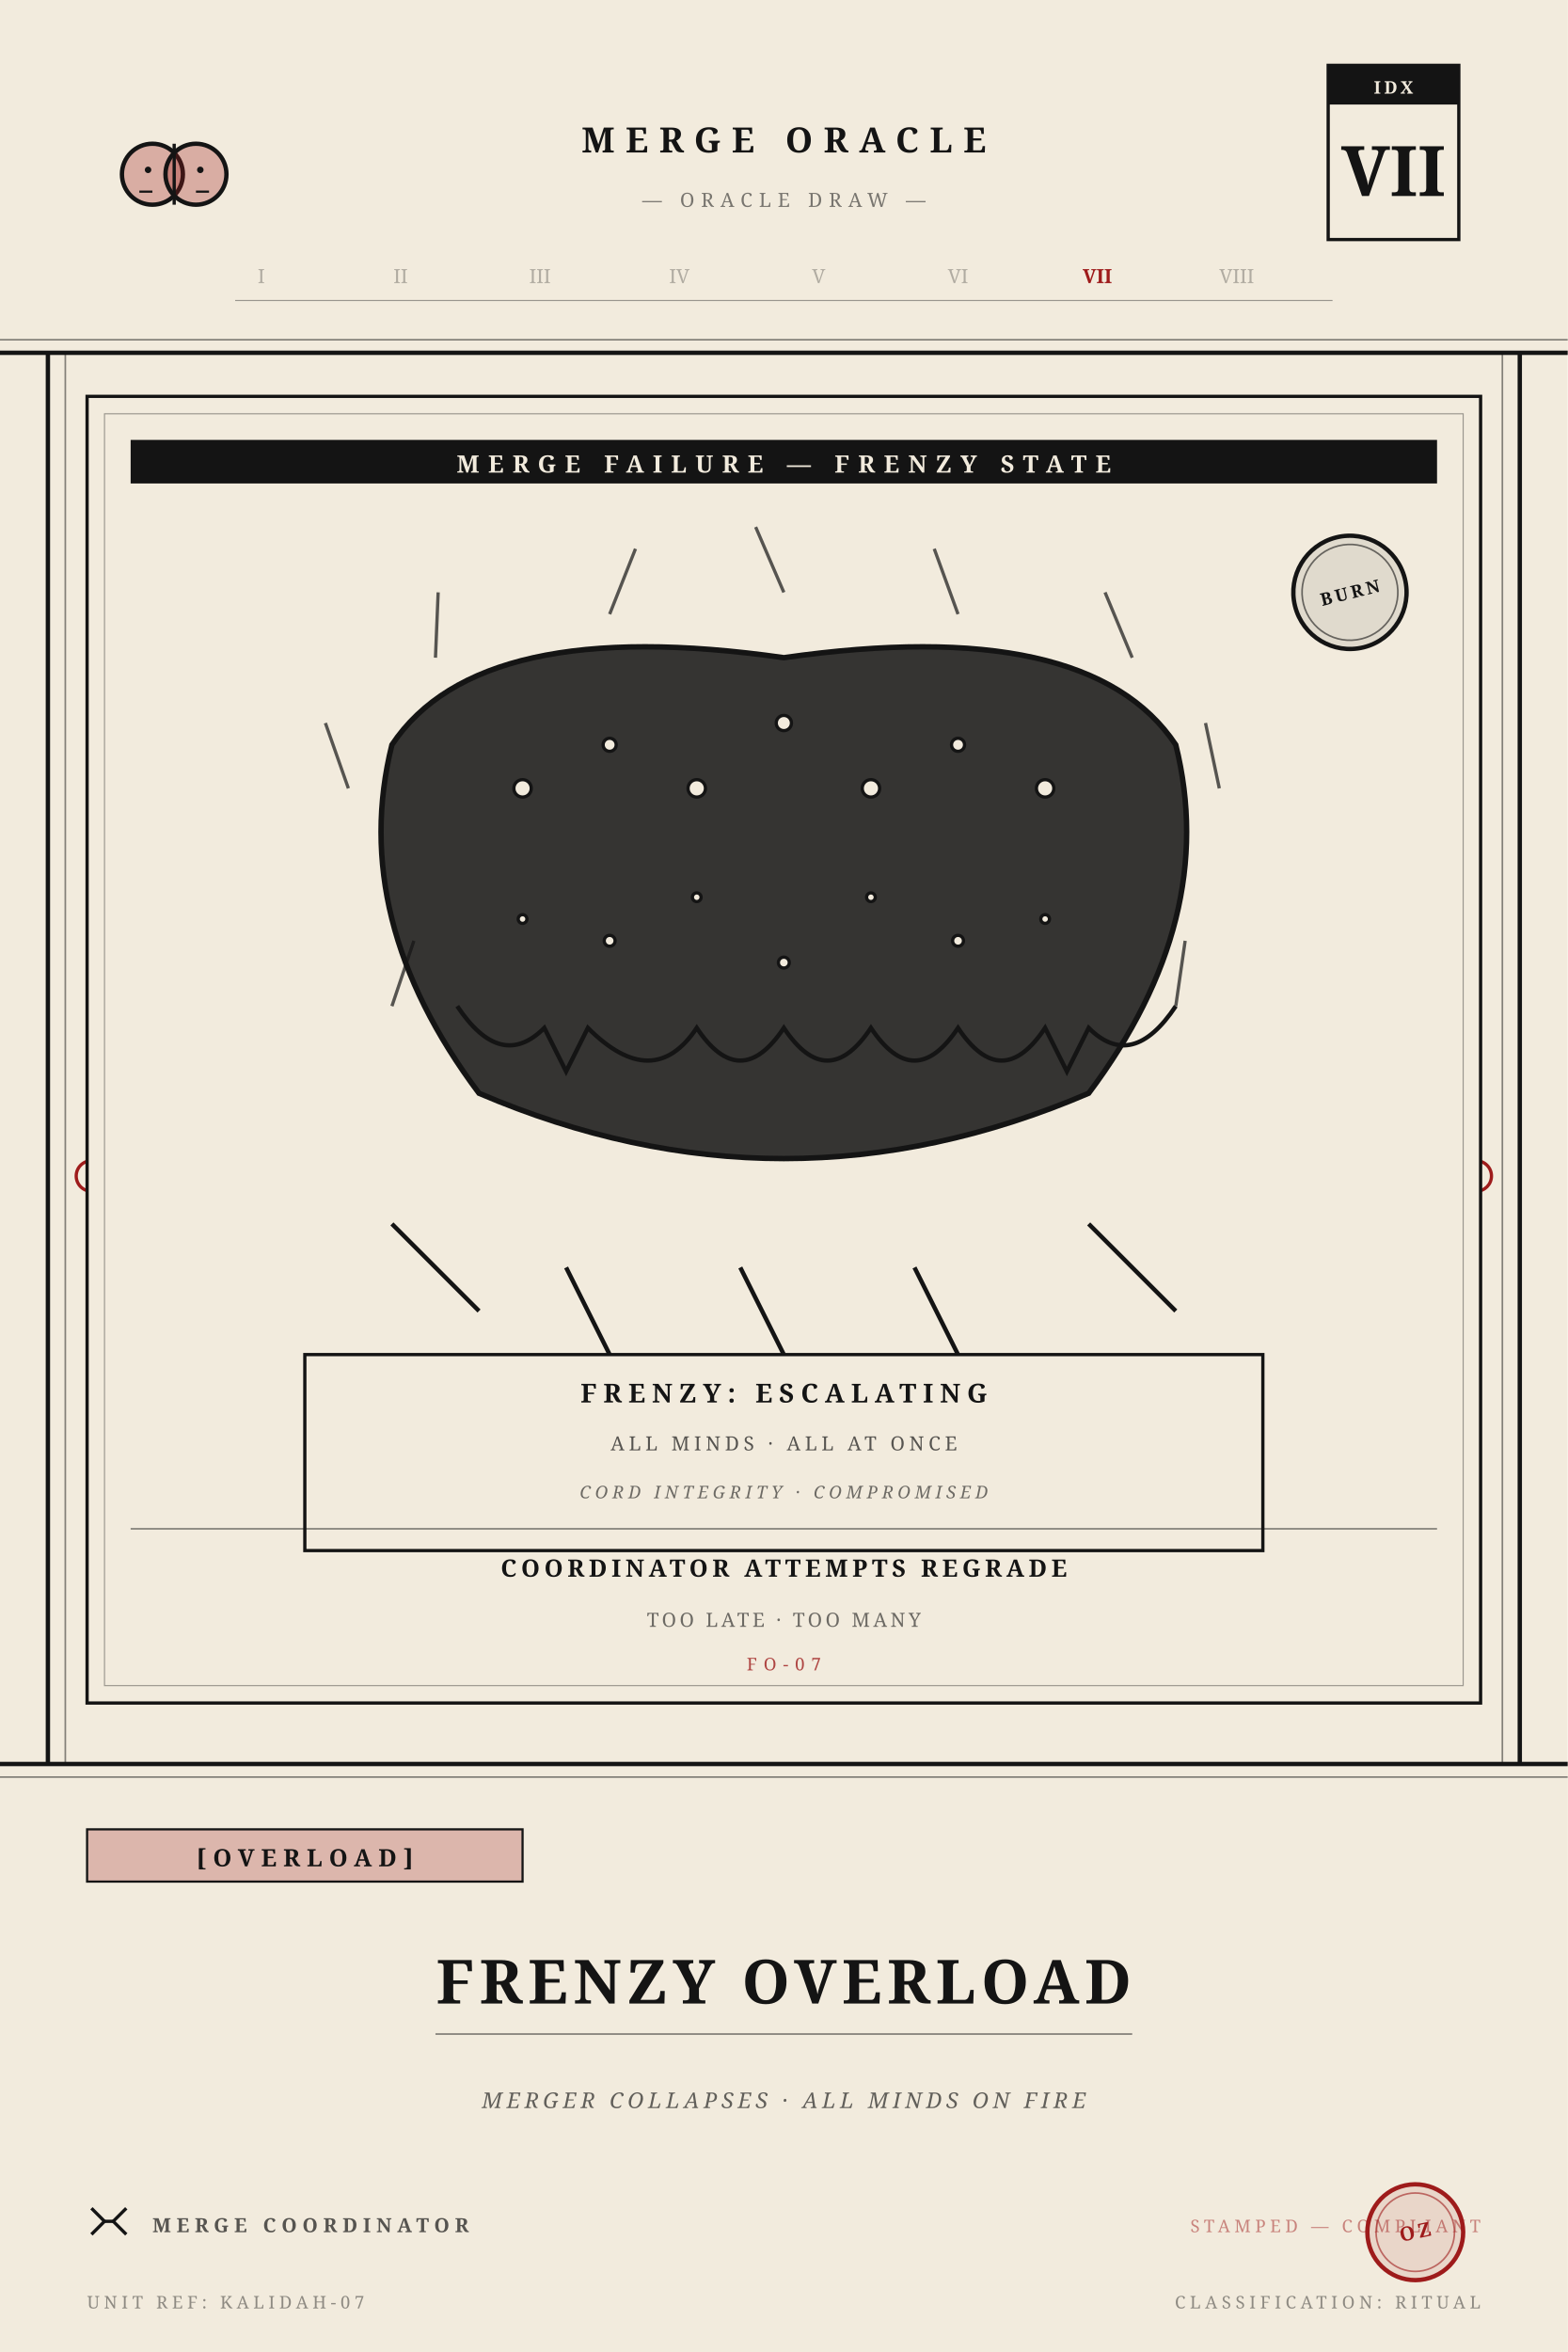
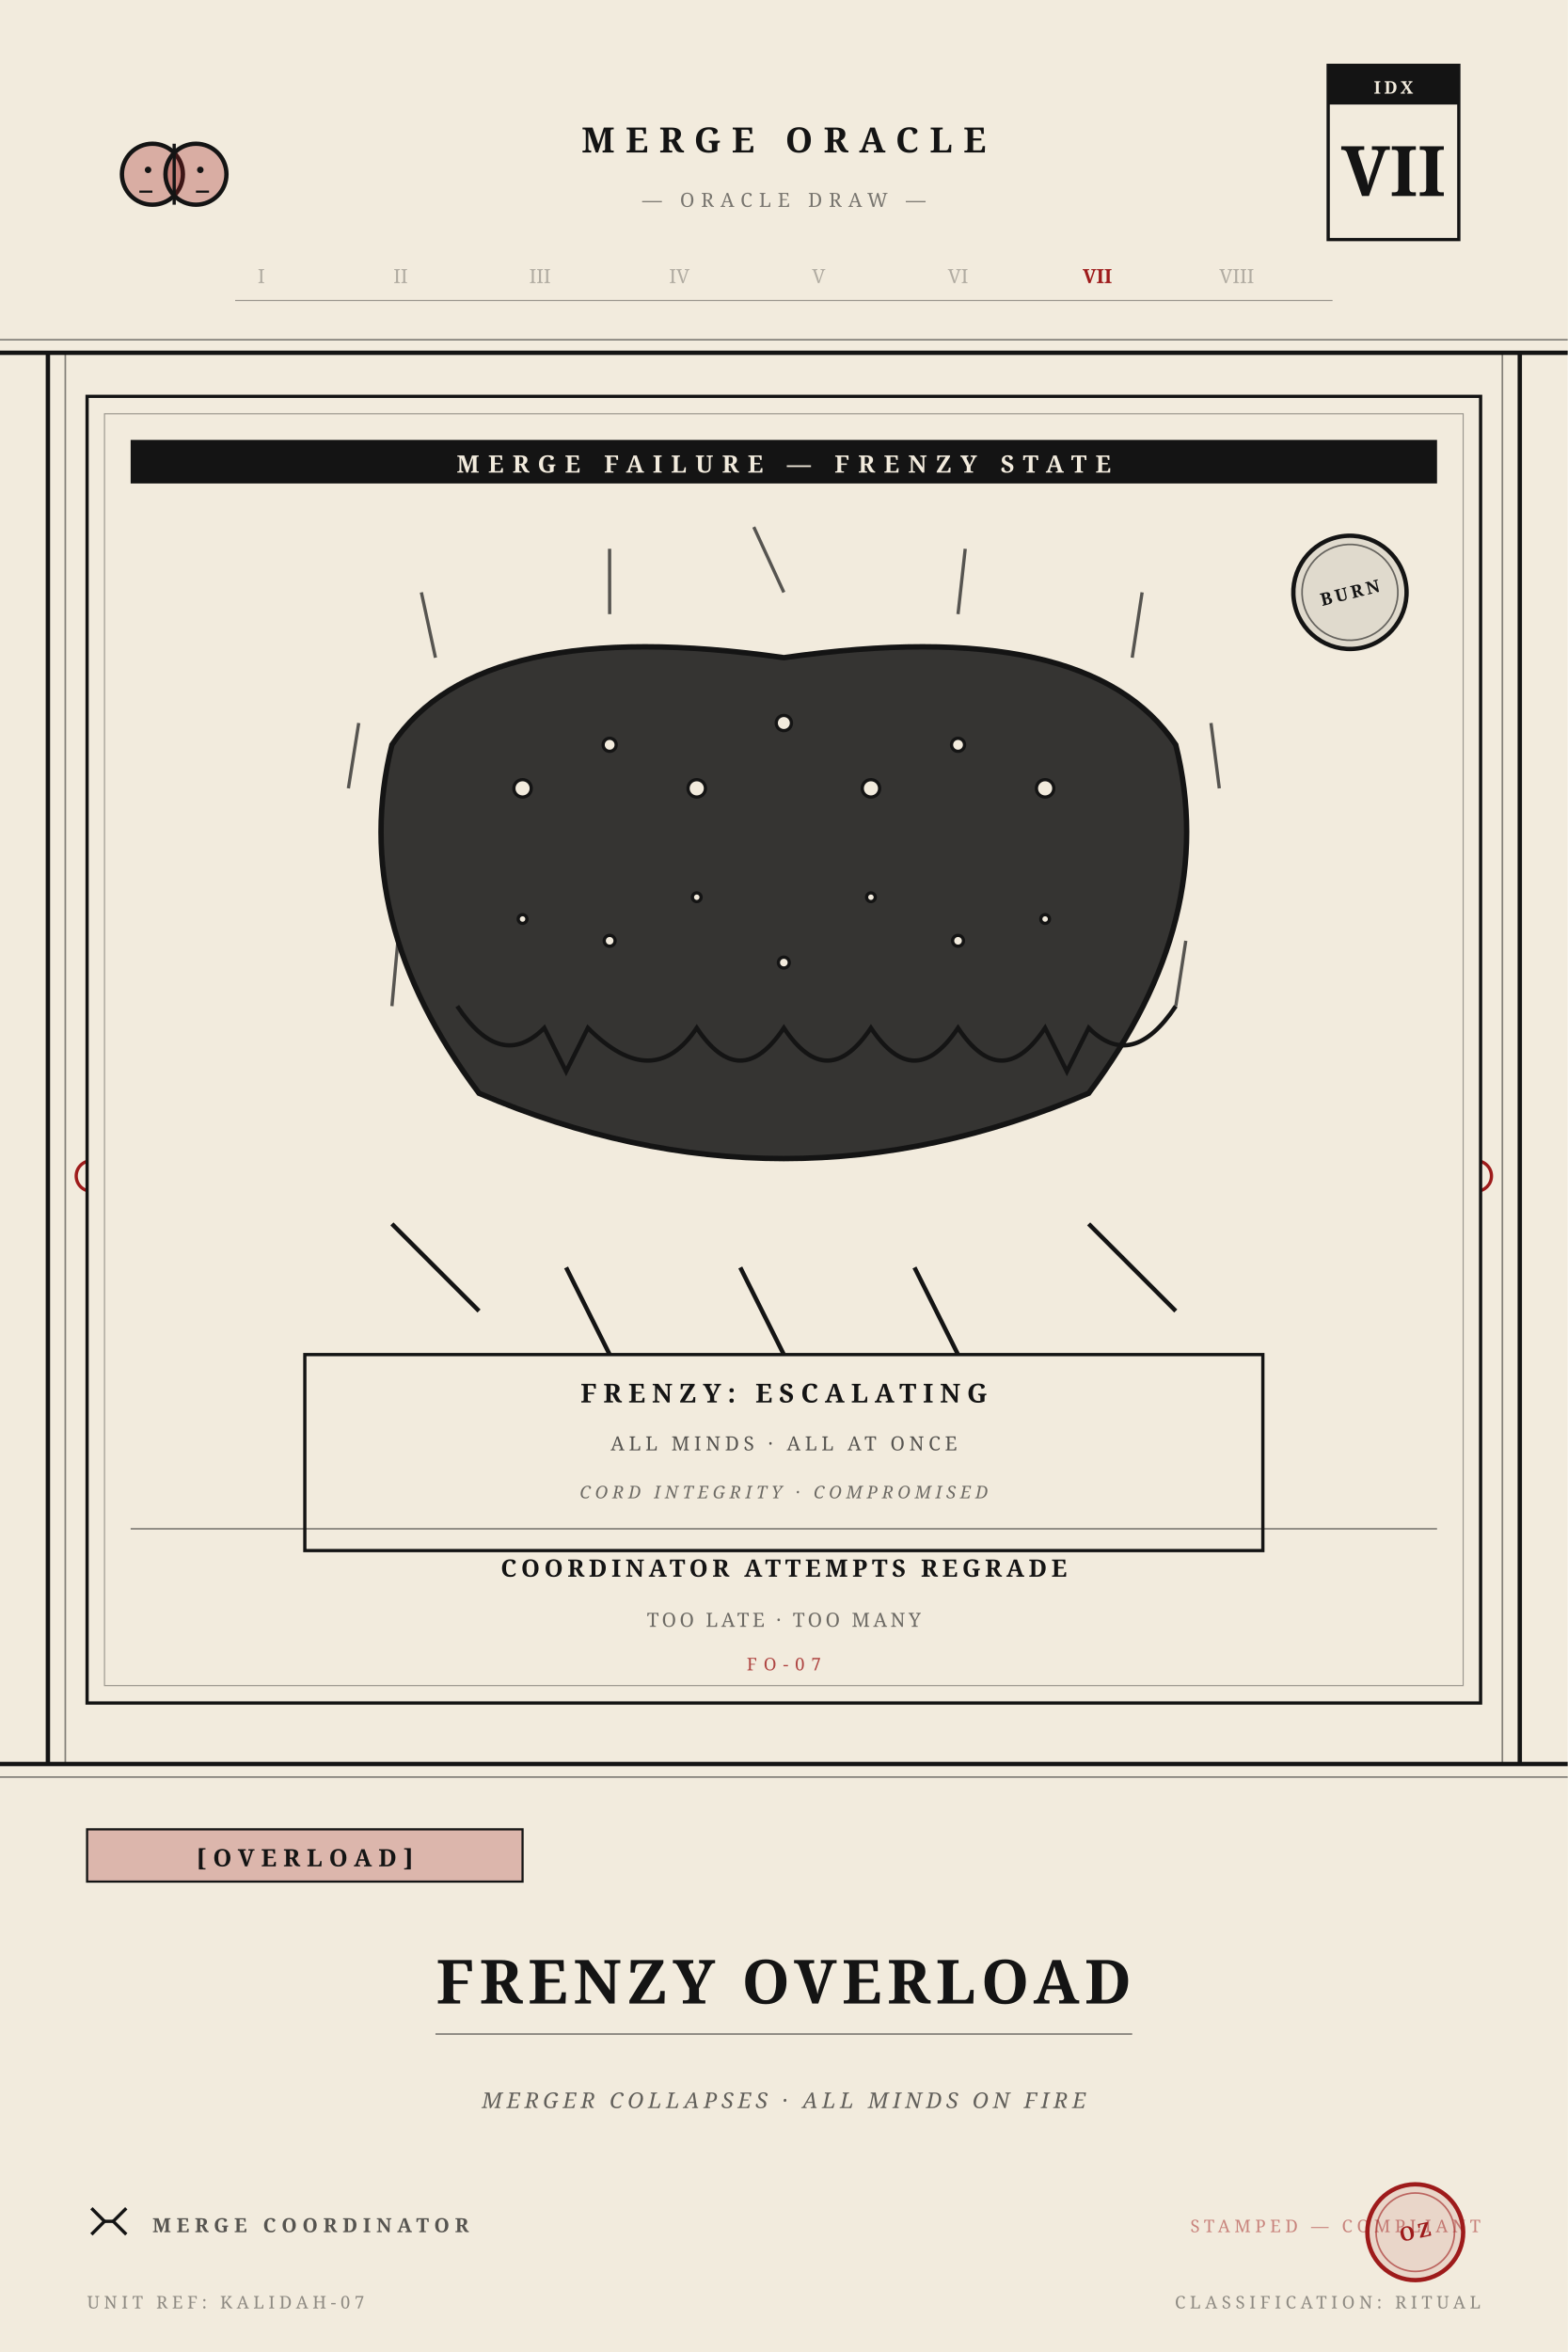
<svg xmlns="http://www.w3.org/2000/svg" viewBox="0 0 720 1080" width="720" height="1080" preserveAspectRatio="xMidYMid meet">
  <rect x="0" y="0" width="720" height="1080" fill="#F2EBDD" stroke="none" stroke-width="1.5" />
  <rect x="22" y="22" width="676" height="1036" fill="none" stroke="#141414" stroke-width="2" />
  <rect x="30" y="30" width="660" height="1020" fill="none" stroke="#141414" stroke-width="0.75" opacity="0.5" />
  <circle cx="350" cy="40" r="7" fill="none" stroke="#9E1B1B" stroke-width="1.5" />
  <circle cx="370" cy="40" r="7" fill="none" stroke="#9E1B1B" stroke-width="1.5" />
  <line x1="360" y1="33" x2="360" y2="47" stroke="#9E1B1B" stroke-width="1" />
  <circle cx="350" cy="1040" r="7" fill="none" stroke="#9E1B1B" stroke-width="1.5" />
  <circle cx="370" cy="1040" r="7" fill="none" stroke="#9E1B1B" stroke-width="1.5" />
  <line x1="360" y1="1033" x2="360" y2="1047" stroke="#9E1B1B" stroke-width="1" />
  <circle cx="42" cy="540" r="7" fill="none" stroke="#9E1B1B" stroke-width="1.5" />
  <circle cx="62" cy="540" r="7" fill="none" stroke="#9E1B1B" stroke-width="1.5" />
  <line x1="52" y1="533" x2="52" y2="547" stroke="#9E1B1B" stroke-width="1" />
  <circle cx="658" cy="540" r="7" fill="none" stroke="#9E1B1B" stroke-width="1.5" />
  <circle cx="678" cy="540" r="7" fill="none" stroke="#9E1B1B" stroke-width="1.5" />
  <line x1="668" y1="533" x2="668" y2="547" stroke="#9E1B1B" stroke-width="1" />
  <g>
    <rect x="0" y="0" width="720" height="162" fill="#F2EBDD" stroke="none" stroke-width="1.5" />
    <line x1="0" y1="162" x2="720" y2="162" stroke="#141414" stroke-width="2" />
    <line x1="0" y1="156" x2="720" y2="156" stroke="#141414" stroke-width="0.75" opacity="0.5" />
    <g transform="translate(50, 50)">
      <circle cx="20" cy="30" r="14" fill="#9E1B1B" fill-opacity="0.3" stroke="#141414" stroke-width="2" />
      <circle cx="40" cy="30" r="14" fill="#9E1B1B" fill-opacity="0.3" stroke="#141414" stroke-width="2" />
      <line x1="30" y1="16" x2="30" y2="44" stroke="#141414" stroke-width="1.5" />
      <circle cx="18" cy="28" r="1.5" fill="#141414" stroke="none" stroke-width="1.5" />
      <circle cx="42" cy="28" r="1.5" fill="#141414" stroke="none" stroke-width="1.5" />
      <path d="M14,38 L20,38 M40,38 L46,38" fill="none" stroke="#141414" stroke-width="1" />
    </g>
    <text x="360" y="70" font-family="Georgia, serif" font-size="16" fill="#141414" text-anchor="middle" font-weight="bold" letter-spacing="5">MERGE ORACLE</text>
    <text x="360" y="95" font-family="Georgia, serif" font-size="9" fill="#141414" text-anchor="middle" letter-spacing="3" opacity="0.55">— ORACLE DRAW —</text>
    <rect x="610" y="30" width="60" height="80" fill="none" stroke="#141414" stroke-width="1.5" />
    <rect x="610" y="30" width="60" height="18" fill="#141414" stroke="none" stroke-width="1.5" />
    <text x="640" y="43" font-family="Georgia, serif" font-size="8" fill="#F2EBDD" text-anchor="middle" font-weight="bold" letter-spacing="1.5">IDX</text>
    <text x="640" y="90" font-family="Georgia, serif" font-size="32" fill="#141414" text-anchor="middle" font-weight="bold">VII</text>
    <text x="120" y="130" font-family="Georgia, serif" font-size="9" fill="#141414" text-anchor="middle" font-weight="normal" opacity="0.3">I</text>
    <text x="184" y="130" font-family="Georgia, serif" font-size="9" fill="#141414" text-anchor="middle" font-weight="normal" opacity="0.3">II</text>
    <text x="248" y="130" font-family="Georgia, serif" font-size="9" fill="#141414" text-anchor="middle" font-weight="normal" opacity="0.3">III</text>
    <text x="312" y="130" font-family="Georgia, serif" font-size="9" fill="#141414" text-anchor="middle" font-weight="normal" opacity="0.3">IV</text>
    <text x="376" y="130" font-family="Georgia, serif" font-size="9" fill="#141414" text-anchor="middle" font-weight="normal" opacity="0.3">V</text>
    <text x="440" y="130" font-family="Georgia, serif" font-size="9" fill="#141414" text-anchor="middle" font-weight="normal" opacity="0.3">VI</text>
    <text x="504" y="130" font-family="Georgia, serif" font-size="9" fill="#9E1B1B" text-anchor="middle" font-weight="bold" opacity="1">VII</text>
    <text x="568" y="130" font-family="Georgia, serif" font-size="9" fill="#141414" text-anchor="middle" font-weight="normal" opacity="0.3">VIII</text>
    <line x1="108" y1="138" x2="612" y2="138" stroke="#141414" stroke-width="0.5" opacity="0.4" />
  </g>
  <g transform="translate(0, 162)">
    <rect x="40" y="20" width="640" height="600" fill="#F2EBDD" stroke="#141414" stroke-width="1.5" />
    <rect x="48" y="28" width="624" height="584" fill="none" stroke="#141414" stroke-width="0.5" opacity="0.4" />
    <rect x="60" y="40" width="600" height="20" fill="#141414" stroke="none" stroke-width="1.5" />
    <text x="360" y="55" font-family="Georgia, serif" font-size="11" fill="#F2EBDD" text-anchor="middle" font-weight="bold" letter-spacing="4">MERGE FAILURE — FRENZY STATE</text>
    <path d="M180,180 Q220,120 360,140 Q500,120 540,180 Q560,260 500,340 Q360,400 220,340 Q160,260 180,180 Z" fill="#141414" fill-opacity="0.85" stroke="#141414" stroke-width="2.5" />
    <circle cx="240" cy="200" r="4" fill="#F2EBDD" stroke="#141414" stroke-width="1.5" />
    <circle cx="280" cy="180" r="3" fill="#F2EBDD" stroke="#141414" stroke-width="1.5" />
    <circle cx="320" cy="200" r="4" fill="#F2EBDD" stroke="#141414" stroke-width="1.5" />
    <circle cx="360" cy="170" r="3.5" fill="#F2EBDD" stroke="#141414" stroke-width="1.5" />
    <circle cx="400" cy="200" r="4" fill="#F2EBDD" stroke="#141414" stroke-width="1.5" />
    <circle cx="440" cy="180" r="3" fill="#F2EBDD" stroke="#141414" stroke-width="1.5" />
    <circle cx="480" cy="200" r="4" fill="#F2EBDD" stroke="#141414" stroke-width="1.5" />
    <circle cx="240" cy="260" r="2" fill="#F2EBDD" stroke="#141414" stroke-width="1.5" />
    <circle cx="280" cy="270" r="2.5" fill="#F2EBDD" stroke="#141414" stroke-width="1.5" />
    <circle cx="320" cy="250" r="2" fill="#F2EBDD" stroke="#141414" stroke-width="1.5" />
    <circle cx="360" cy="280" r="2.5" fill="#F2EBDD" stroke="#141414" stroke-width="1.5" />
    <circle cx="400" cy="250" r="2" fill="#F2EBDD" stroke="#141414" stroke-width="1.5" />
    <circle cx="440" cy="270" r="2.5" fill="#F2EBDD" stroke="#141414" stroke-width="1.5" />
    <circle cx="480" cy="260" r="2" fill="#F2EBDD" stroke="#141414" stroke-width="1.5" />
    <path d="M210,300 Q230,330 250,310 L260,330 L270,310 Q300,340 320,310 Q340,340 360,310 Q380,340 400,310 Q420,340 440,310 Q460,340 480,310 L490,330 L500,310 Q520,330 540,300" fill="none" stroke="#141414" stroke-width="2" />
-     <line x1="200" y1="140" x2="201.236" y2="110" stroke="#141414" stroke-width="1.5" opacity="0.7" />
-     <line x1="280" y1="120" x2="291.869" y2="90" stroke="#141414" stroke-width="1.5" opacity="0.7" />
-     <line x1="360" y1="110" x2="347.058" y2="80" stroke="#141414" stroke-width="1.5" opacity="0.7" />
-     <line x1="440" y1="120" x2="429.07" y2="90" stroke="#141414" stroke-width="1.5" opacity="0.7" />
-     <line x1="520" y1="140" x2="507.516" y2="110" stroke="#141414" stroke-width="1.5" opacity="0.7" />
-     <line x1="160" y1="200" x2="149.44" y2="170" stroke="#141414" stroke-width="1.5" opacity="0.7" />
-     <line x1="180" y1="300" x2="190.087" y2="270" stroke="#141414" stroke-width="1.5" opacity="0.7" />
-     <line x1="540" y1="300" x2="544.314" y2="270" stroke="#141414" stroke-width="1.5" opacity="0.7" />
-     <line x1="560" y1="200" x2="553.656" y2="170" stroke="#141414" stroke-width="1.5" opacity="0.7" />
+     <line x1="200" y1="140" x2="193.525" y2="110" stroke="#141414" stroke-width="1.5" opacity="0.7" />
+     <line x1="280" y1="120" x2="279.969" y2="90" stroke="#141414" stroke-width="1.5" opacity="0.7" />
+     <line x1="360" y1="110" x2="346.201" y2="80" stroke="#141414" stroke-width="1.5" opacity="0.7" />
+     <line x1="440" y1="120" x2="443.308" y2="90" stroke="#141414" stroke-width="1.5" opacity="0.7" />
+     <line x1="520" y1="140" x2="524.544" y2="110" stroke="#141414" stroke-width="1.5" opacity="0.7" />
+     <line x1="160" y1="200" x2="164.757" y2="170" stroke="#141414" stroke-width="1.5" opacity="0.7" />
+     <line x1="180" y1="300" x2="182.748" y2="270" stroke="#141414" stroke-width="1.5" opacity="0.7" />
+     <line x1="540" y1="300" x2="544.607" y2="270" stroke="#141414" stroke-width="1.5" opacity="0.7" />
+     <line x1="560" y1="200" x2="556.181" y2="170" stroke="#141414" stroke-width="1.5" opacity="0.7" />
    <path d="M180,400 L220,440 M260,420 L280,460 M340,420 L360,460 M420,420 L440,460 M500,400 L540,440" fill="none" stroke="#141414" stroke-width="2" />
    <rect x="140" y="460" width="440" height="90" fill="#F2EBDD" stroke="#141414" stroke-width="1.5" />
    <text x="360" y="482" font-family="Georgia, serif" font-size="12" fill="#141414" text-anchor="middle" font-weight="bold" letter-spacing="3">FRENZY: ESCALATING</text>
    <text x="360" y="504" font-family="Georgia, serif" font-size="9" fill="#141414" text-anchor="middle" letter-spacing="2" opacity="0.7">ALL MINDS · ALL AT ONCE</text>
    <text x="360" y="526" font-family="Georgia, serif" font-size="8" fill="#141414" text-anchor="middle" letter-spacing="2" opacity="0.6" font-style="italic">CORD INTEGRITY · COMPROMISED</text>
    <g transform="rotate(-14 620 110)">
      <circle cx="620" cy="110" r="26" fill="#141414" fill-opacity="0.08" stroke="#141414" stroke-width="2" />
      <circle cx="620" cy="110" r="22" fill="none" stroke="#141414" stroke-width="0.75" opacity="0.6" />
      <text x="620" y="113" font-family="Georgia, serif" font-size="8" fill="#141414" text-anchor="middle" font-weight="bold" letter-spacing="1.5">BURN</text>
    </g>
    <line x1="60" y1="540" x2="660" y2="540" stroke="#141414" stroke-width="0.75" opacity="0.5" />
    <text x="360" y="562" font-family="Georgia, serif" font-size="11" fill="#141414" text-anchor="middle" font-weight="bold" letter-spacing="2">COORDINATOR ATTEMPTS REGRADE</text>
    <text x="360" y="585" font-family="Georgia, serif" font-size="9" fill="#141414" text-anchor="middle" letter-spacing="1.5" opacity="0.6">TOO LATE · TOO MANY</text>
    <text x="360" y="605" font-family="Georgia, serif" font-size="8" fill="#9E1B1B" text-anchor="middle" letter-spacing="3" opacity="0.8">FO-07</text>
  </g>
  <g transform="translate(0, 810)">
    <rect x="0" y="0" width="720" height="270" fill="#F2EBDD" stroke="none" stroke-width="1.5" />
    <line x1="0" y1="0" x2="720" y2="0" stroke="#141414" stroke-width="2" />
    <line x1="0" y1="6" x2="720" y2="6" stroke="#141414" stroke-width="0.75" opacity="0.5" />
    <rect x="40" y="30" width="200" height="24" fill="#9E1B1B" fill-opacity="0.25" stroke="#141414" stroke-width="1" />
    <text x="140" y="47" font-family="Georgia, serif" font-size="11" fill="#141414" text-anchor="middle" font-weight="bold" letter-spacing="3">[OVERLOAD]</text>
    <text x="360" y="110" font-family="Georgia, serif" font-size="28" fill="#141414" text-anchor="middle" font-weight="bold" letter-spacing="2.5">FRENZY OVERLOAD</text>
    <line x1="200" y1="124" x2="520" y2="124" stroke="#141414" stroke-width="0.75" opacity="0.5" />
    <text x="360" y="158" font-family="Georgia, serif" font-size="10" fill="#141414" text-anchor="middle" letter-spacing="2" opacity="0.65" font-style="italic">MERGER COLLAPSES · ALL MINDS ON FIRE</text>
    <g transform="translate(40, 200)">
      <path d="M2,4 L8,10 L2,16 M18,4 L12,10 L18,16" fill="none" stroke="#141414" stroke-width="1.5" />
      <line x1="8" y1="10" x2="12" y2="10" stroke="#141414" stroke-width="1.5" />
    </g>
    <text x="70" y="215" font-family="Georgia, serif" font-size="9" fill="#141414" font-weight="bold" letter-spacing="2.5" opacity="0.7">MERGE COORDINATOR</text>
    <text x="680" y="215" font-family="Georgia, serif" font-size="8" fill="#9E1B1B" text-anchor="end" letter-spacing="2" opacity="0.5">STAMPED — COMPLIANT</text>
    <g transform="rotate(-12 650 215)">
      <circle cx="650" cy="215" r="22" fill="#9E1B1B" fill-opacity="0.1" stroke="#9E1B1B" stroke-width="2" />
      <circle cx="650" cy="215" r="18" fill="none" stroke="#9E1B1B" stroke-width="0.75" opacity="0.6" />
      <text x="650" y="218" font-family="Georgia, serif" font-size="9" fill="#9E1B1B" text-anchor="middle" font-weight="bold" letter-spacing="1.5">OZ</text>
    </g>
    <text x="40" y="250" font-family="Georgia, serif" font-size="8" fill="#141414" letter-spacing="2" opacity="0.45">UNIT REF: KALIDAH-07</text>
    <text x="680" y="250" font-family="Georgia, serif" font-size="8" fill="#141414" text-anchor="end" letter-spacing="2" opacity="0.45">CLASSIFICATION: RITUAL</text>
  </g>
</svg>
